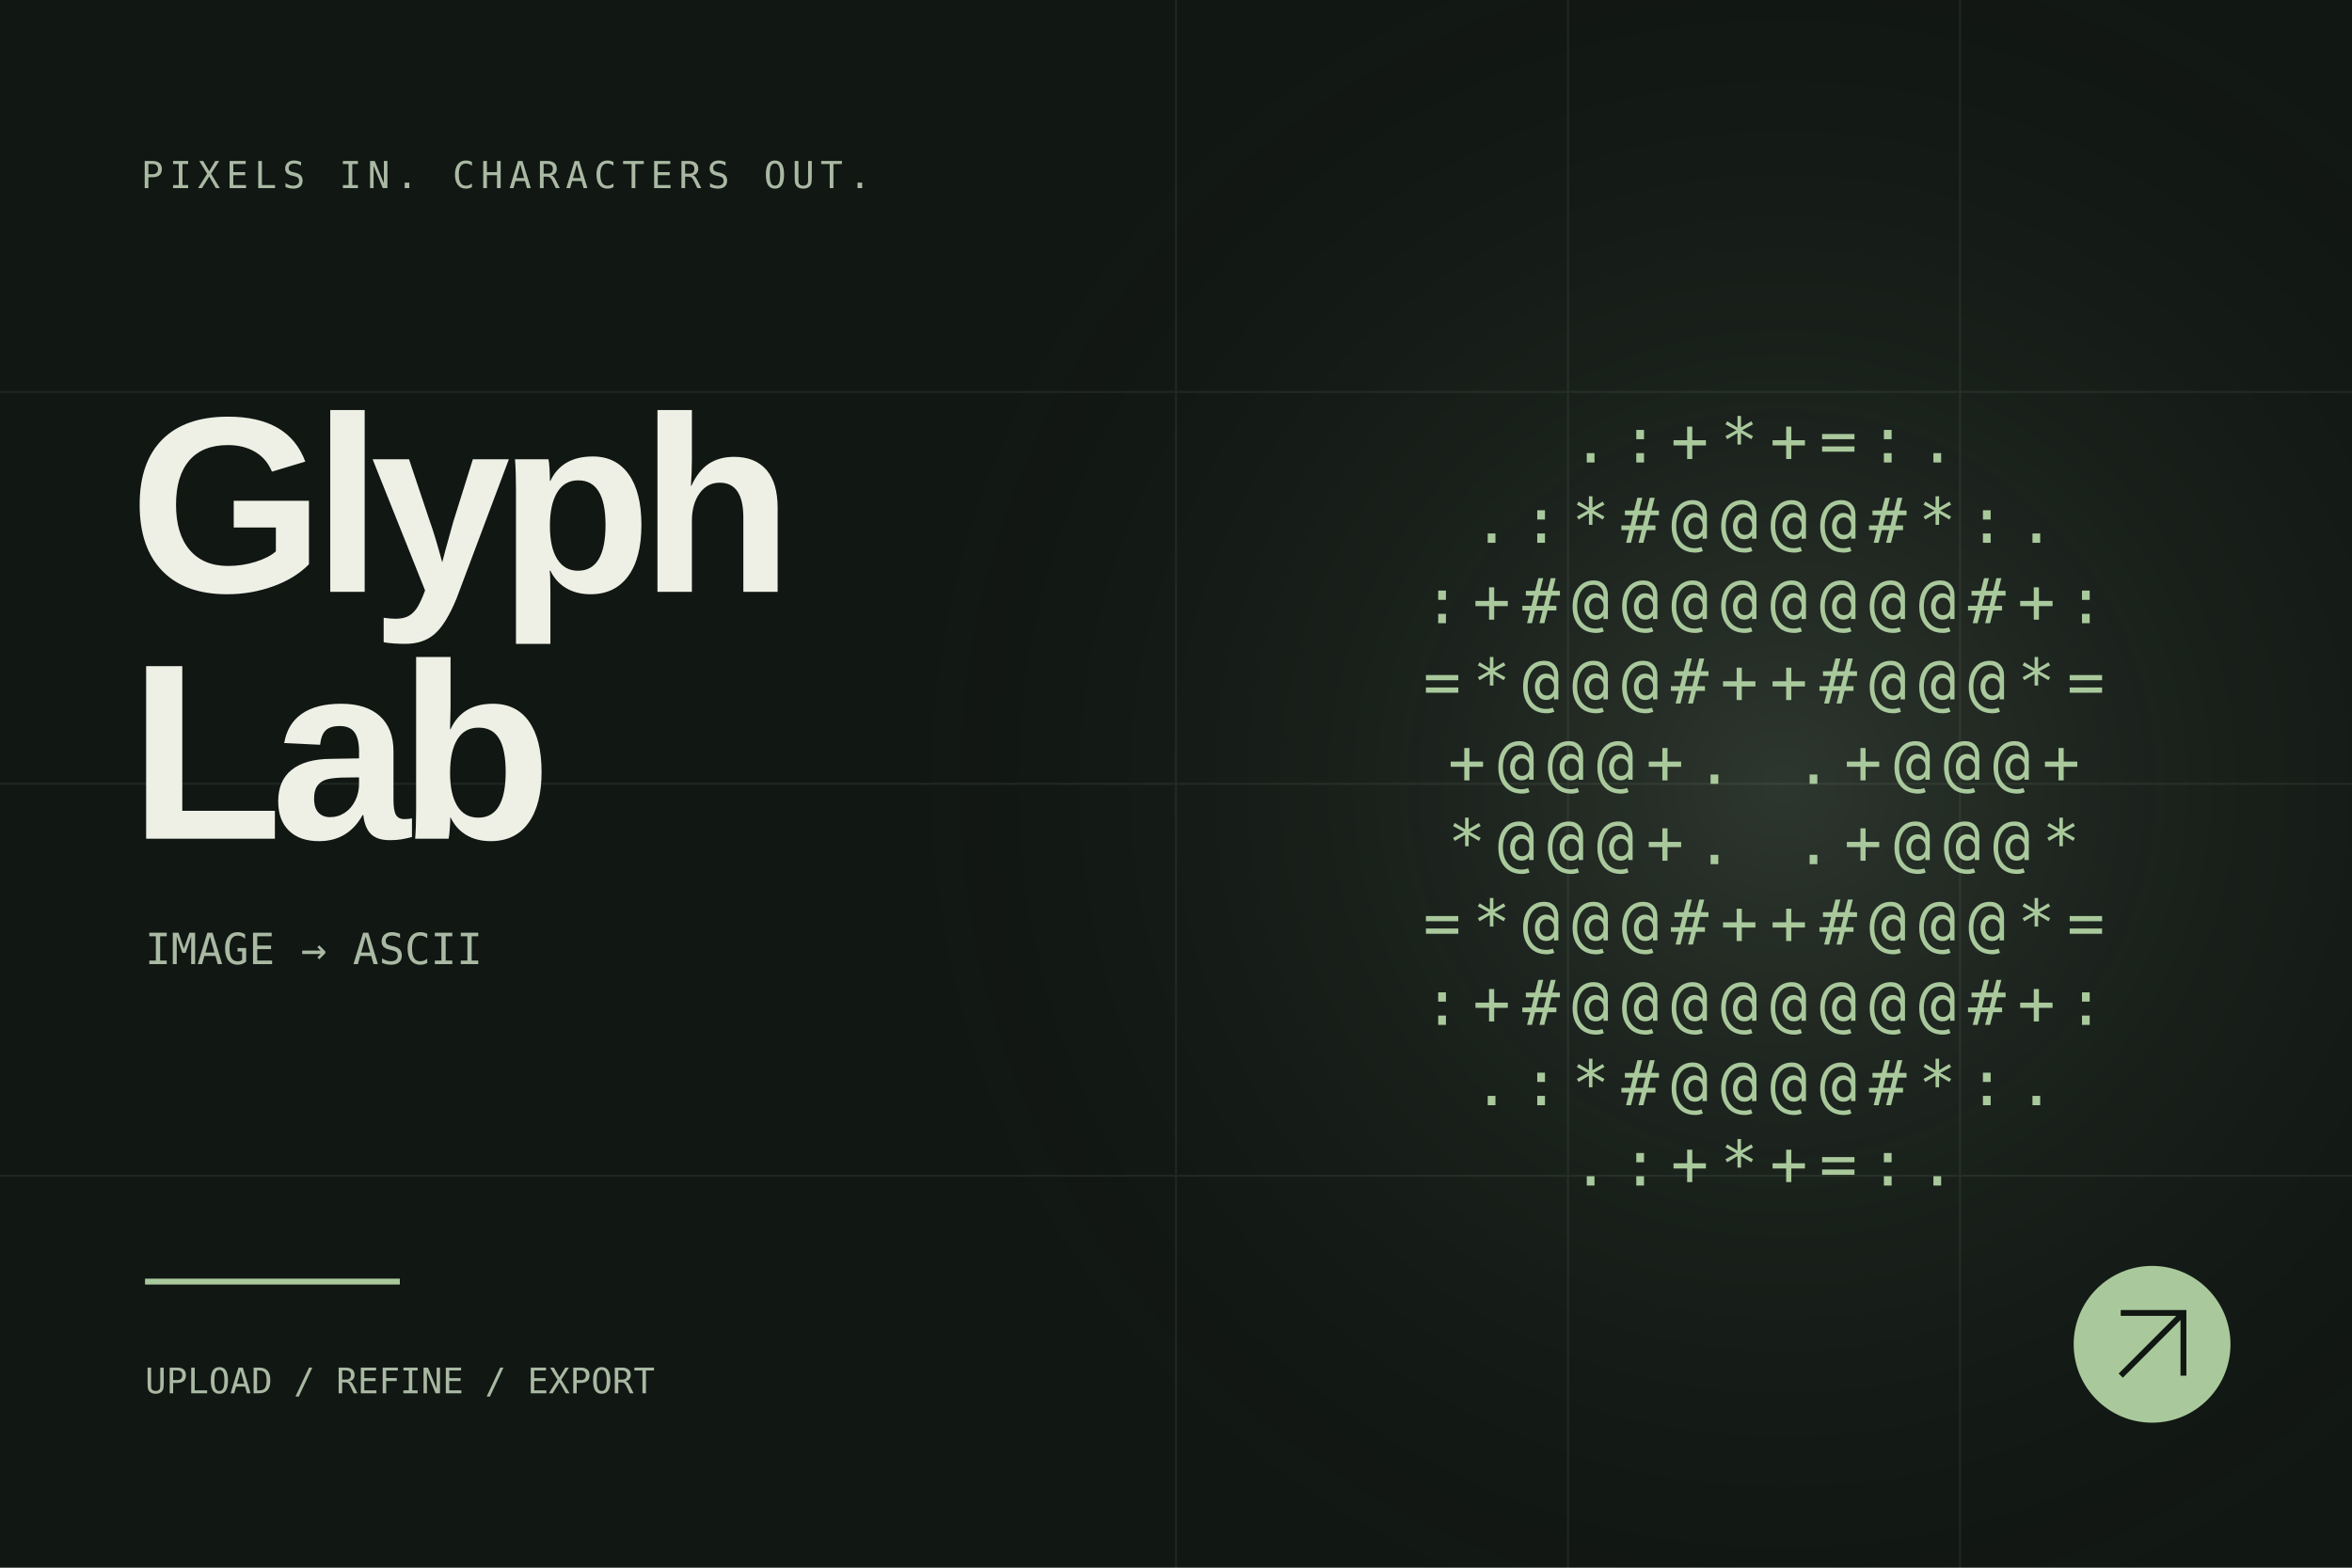
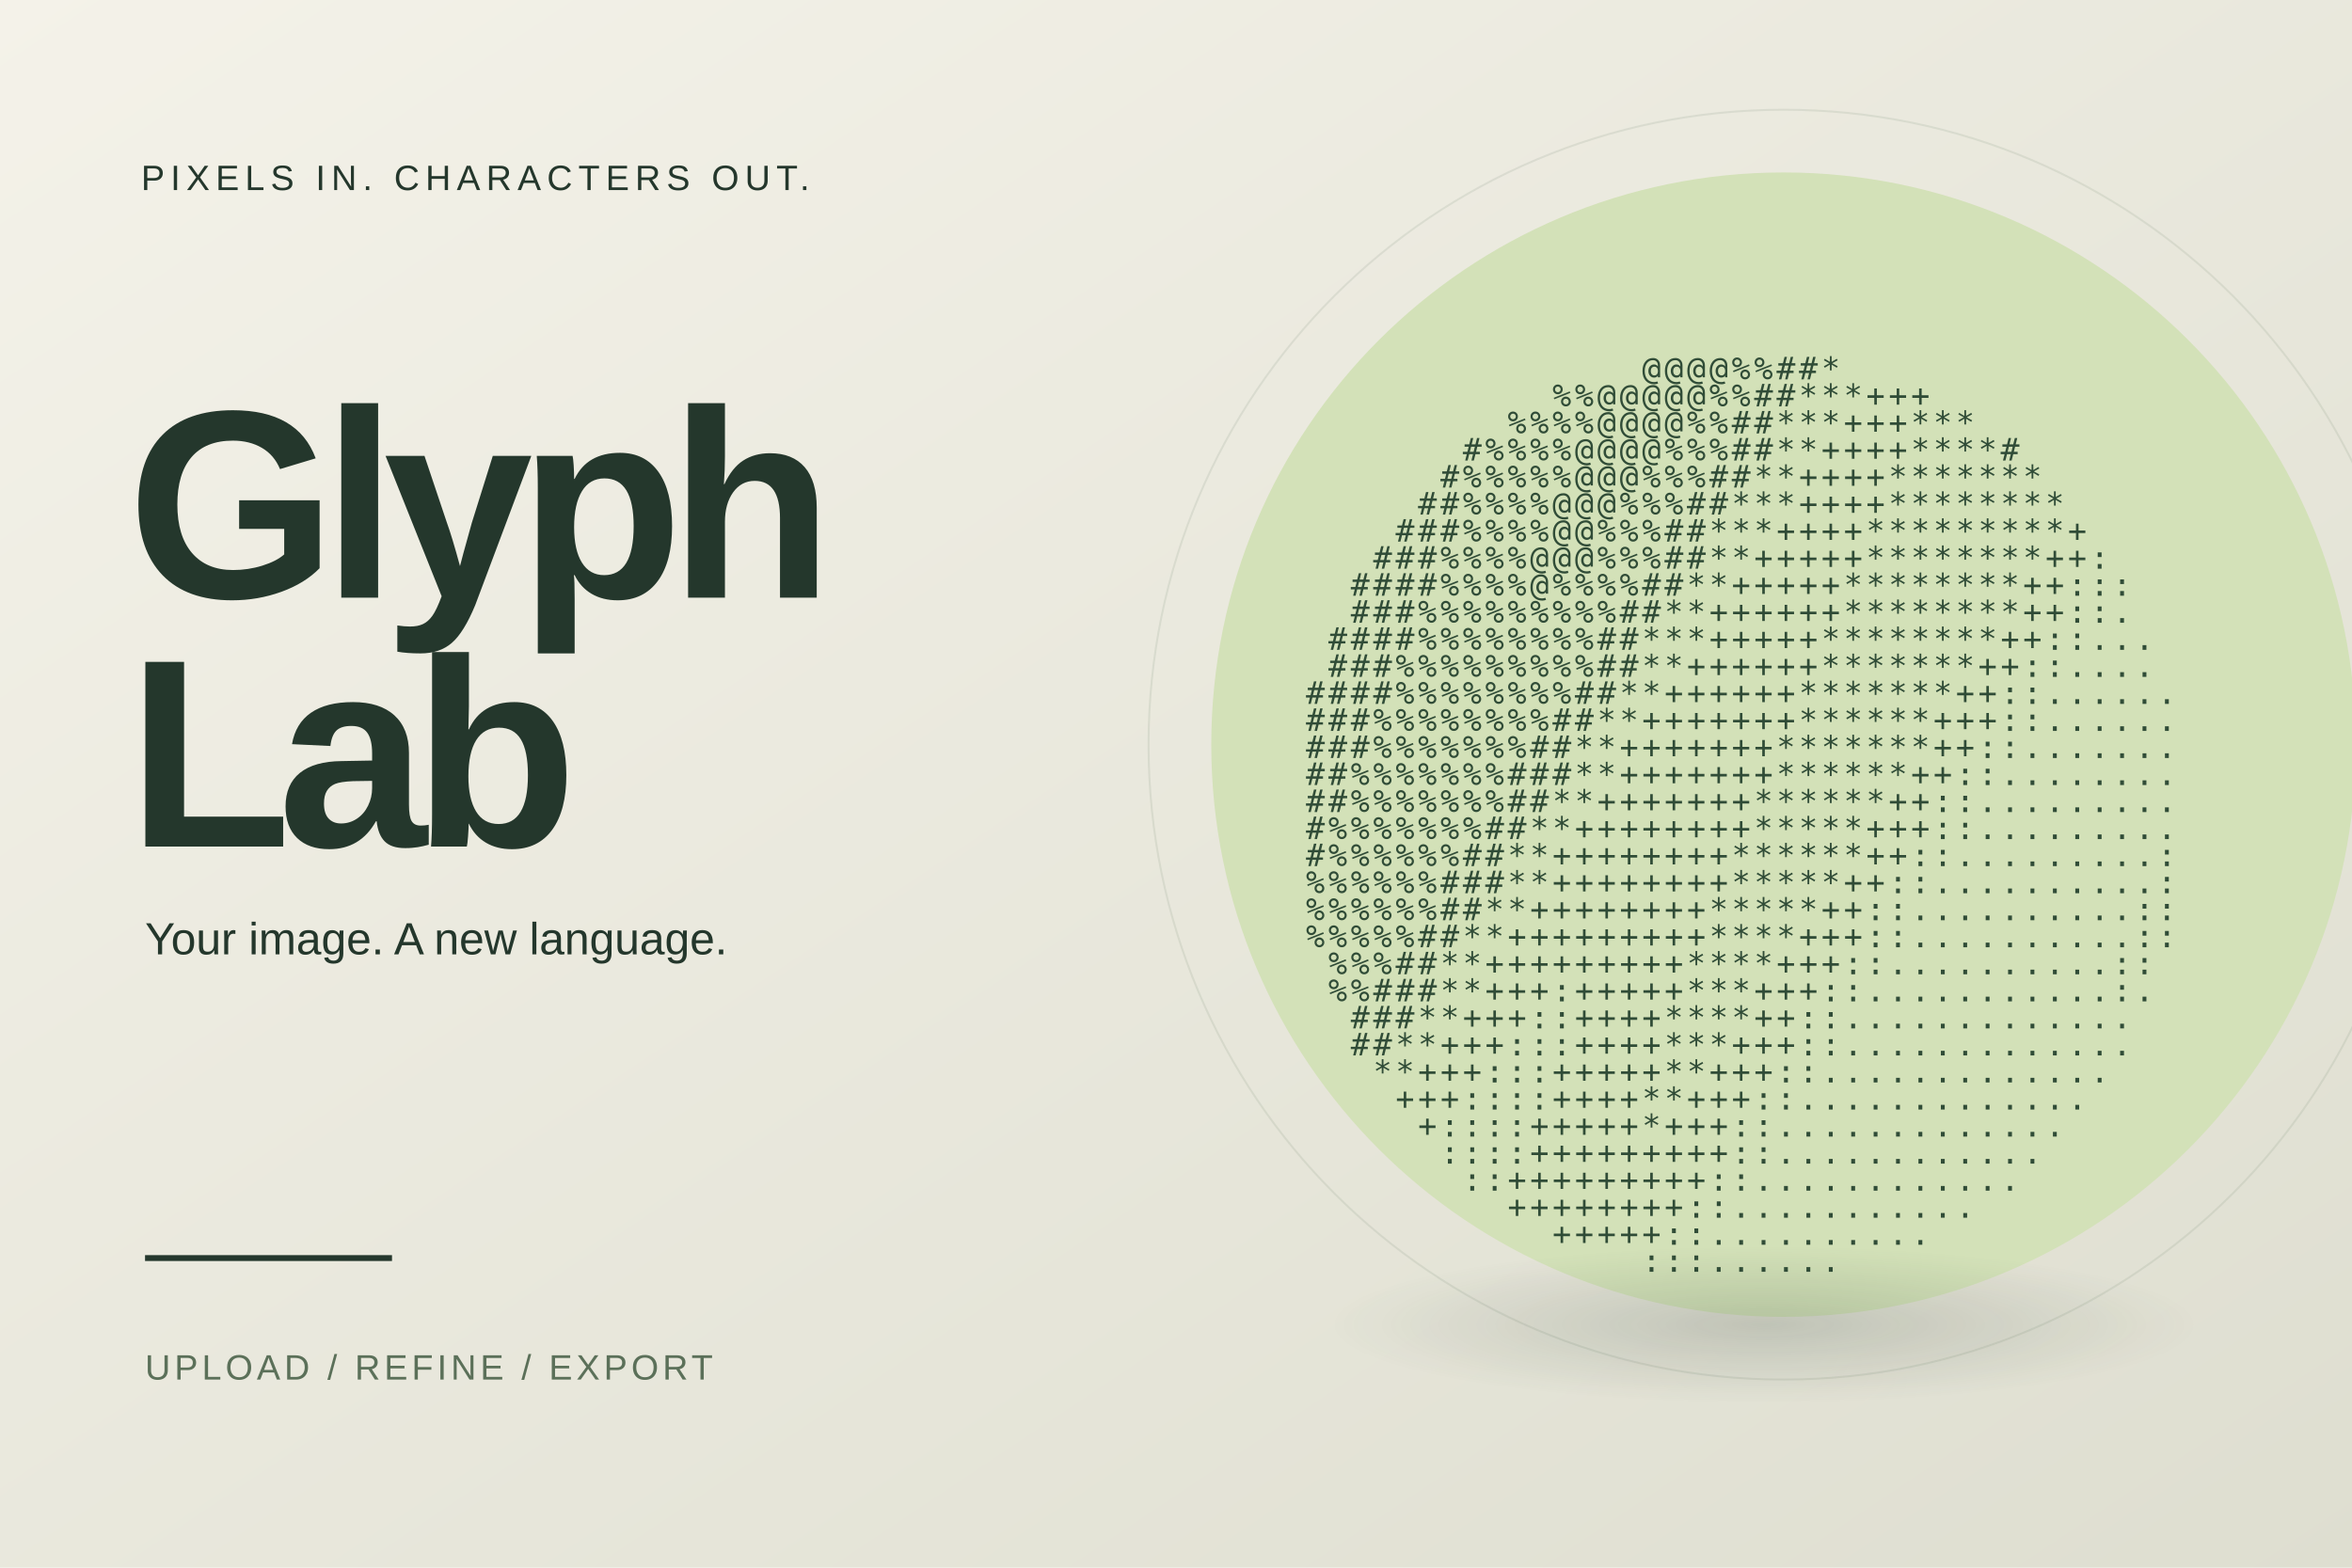
<svg xmlns="http://www.w3.org/2000/svg" width="1200" height="800" viewBox="0 0 1200 800">
  <defs>
-     <radialGradient id="glow">
-       <stop stop-color="#afc7ab" stop-opacity=".18" />
-       <stop offset="1" stop-color="#111713" stop-opacity="0" />
+     <linearGradient id="paper" x2="1" y2="1">
+       <stop stop-color="#f4f2e9" />
+       <stop offset="1" stop-color="#deded0" />
+     </linearGradient>
+     <radialGradient id="shadow">
+       <stop stop-color="#24372c" stop-opacity=".18" />
+       <stop offset="1" stop-color="#24372c" stop-opacity="0" />
    </radialGradient>
  </defs>
-   <rect width="1200" height="800" fill="#111713" />
-   <circle cx="910" cy="400" r="480" fill="url(#glow)" />
-   <g stroke="#a6b99d" stroke-opacity=".1">
-     <path d="M600 0v800M800 0v800M1000 0v800M0 200h1200M0 400h1200M0 600h1200" />
+   <rect width="1200" height="800" fill="url(#paper)" />
+   <circle cx="910" cy="380" r="292" fill="#d3e1b8" />
+   <circle cx="910" cy="380" r="324" fill="none" stroke="#5b7059" stroke-opacity=".12" />
+   <g font-family="Arial,sans-serif" fill="#24372c">
+     <text x="72" y="97" font-size="18" letter-spacing="3">PIXELS IN. CHARACTERS OUT.</text>
+     <text x="65" y="305" font-size="137" font-weight="700" letter-spacing="-7">Glyph</text>
+     <text x="65" y="432" font-size="137" font-weight="700" letter-spacing="-7">Lab</text>
+     <text x="74" y="487" font-size="23">Your image. A new language.</text>
  </g>
-   <text x="72" y="96" fill="#a9b9a3" font-family="monospace" font-size="19" letter-spacing="3">PIXELS IN. CHARACTERS OUT.</text>
-   <g font-family="monospace" font-size="32" fill="#a9c99c" text-anchor="middle" letter-spacing="6">
-     <text x="900" y="236">.:+*+=:.</text>
-     <text x="900" y="277">.:*#@@@@#*:.</text>
-     <text x="900" y="318">:+#@@@@@@@@#+:</text>
-     <text x="900" y="359">=*@@@#++#@@@*=</text>
-     <text x="900" y="400">+@@@+.  .+@@@+</text>
-     <text x="900" y="441">*@@@+.  .+@@@*</text>
-     <text x="900" y="482">=*@@@#++#@@@*=</text>
-     <text x="900" y="523">:+#@@@@@@@@#+:</text>
-     <text x="900" y="564">.:*#@@@@#*:.</text>
-     <text x="900" y="605">.:+*+=:.</text>
+   <ellipse cx="900" cy="676" rx="220" ry="40" fill="url(#shadow)" />
+   <g fill="#304c37" font-family="monospace" font-size="16" letter-spacing="1.8">
+     <text x="632" y="166" xml:space="preserve">                                             </text>
+     <text x="632" y="179.8" xml:space="preserve">                                             </text>
+     <text x="632" y="193.6" xml:space="preserve">                  @@@@%%##*                  </text>
+     <text x="632" y="207.4" xml:space="preserve">              %%@@@@@%%##***+++              </text>
+     <text x="632" y="221.2" xml:space="preserve">            %%%%@@@@%%##***+++***            </text>
+     <text x="632" y="235" xml:space="preserve">          #%%%%@@@@%%%##**++++****#          </text>
+     <text x="632" y="248.8" xml:space="preserve">         #%%%%%@@@%%%##**++++*******         </text>
+     <text x="632" y="262.6" xml:space="preserve">        ##%%%%@@@%%%##***++++********        </text>
+     <text x="632" y="276.4" xml:space="preserve">       ###%%%%@@%%%##***++++*********+       </text>
+     <text x="632" y="290.2" xml:space="preserve">      ###%%%%@@@%%%##**+++++********++:      </text>
+     <text x="632" y="304" xml:space="preserve">     ####%%%%@%%%%##**+++++********++:::     </text>
+     <text x="632" y="317.8" xml:space="preserve">     ###%%%%%%%%%##**++++++********++::.     </text>
+     <text x="632" y="331.6" xml:space="preserve">    ####%%%%%%%%##***+++++********++::...    </text>
+     <text x="632" y="345.4" xml:space="preserve">    ###%%%%%%%%%##**++++++*******++::....    </text>
+     <text x="632" y="359.2" xml:space="preserve">   ####%%%%%%%%##**++++++*******++::......   </text>
+     <text x="632" y="373" xml:space="preserve">   ###%%%%%%%%##**+++++++******+++::......   </text>
+     <text x="632" y="386.8" xml:space="preserve">   ###%%%%%%%##**+++++++*******++::.......   </text>
+     <text x="632" y="400.6" xml:space="preserve">   ##%%%%%%%###**+++++++******++::........   </text>
+     <text x="632" y="414.4" xml:space="preserve">   ##%%%%%%%##**+++++++******++::.........   </text>
+     <text x="632" y="428.2" xml:space="preserve">   #%%%%%%%##**++++++++*****+++::.........   </text>
+     <text x="632" y="442" xml:space="preserve">   #%%%%%%##**++++++++******++::.........:   </text>
+     <text x="632" y="455.8" xml:space="preserve">   %%%%%%###**++++++++*****++::..........:   </text>
+     <text x="632" y="469.6" xml:space="preserve">   %%%%%%##**++++++++*****++::..........::   </text>
+     <text x="632" y="483.4" xml:space="preserve">   %%%%%##**+++++++++****+++::..........::   </text>
+     <text x="632" y="497.2" xml:space="preserve">    %%%##**+++++++++****+++::..........::    </text>
+     <text x="632" y="511" xml:space="preserve">    %%###**+++:+++++***+++::...........:.    </text>
+     <text x="632" y="524.8" xml:space="preserve">     ###**+++::++++****++::.............     </text>
+     <text x="632" y="538.6" xml:space="preserve">     ##**+++:::++++***+++::.............     </text>
+     <text x="632" y="552.4" xml:space="preserve">      **+++:::+++++**+++::.............      </text>
+     <text x="632" y="566.2" xml:space="preserve">       +++::::++++**+++::.............       </text>
+     <text x="632" y="580" xml:space="preserve">        +::::+++++*+++::.............        </text>
+     <text x="632" y="593.8" xml:space="preserve">         ::::+++++++++::............         </text>
+     <text x="632" y="607.6" xml:space="preserve">          ::+++++++++::............          </text>
+     <text x="632" y="621.4" xml:space="preserve">            ++++++++::...........            </text>
+     <text x="632" y="635.2" xml:space="preserve">              +++++::..........              </text>
+     <text x="632" y="649" xml:space="preserve">                  :::......                  </text>
+     <text x="632" y="662.8" xml:space="preserve">                                             </text>
+     <text x="632" y="676.6" xml:space="preserve">                                             </text>
  </g>
-   <g fill="#eef0e6" font-family="Arial,sans-serif" font-weight="700" font-size="128" letter-spacing="-6">
-     <text x="66" y="302">Glyph</text>
-     <text x="66" y="428">Lab</text>
-   </g>
-   <text x="74" y="492" fill="#a9b9a3" font-family="monospace" font-size="22">IMAGE → ASCII</text>
-   <path d="M74 654h130" stroke="#a9c99c" stroke-width="3" />
-   <text x="74" y="711" fill="#a9b9a3" font-family="monospace" font-size="18">UPLOAD / REFINE / EXPORT</text>
-   <circle cx="1098" cy="686" r="40" fill="#a9c99c" />
-   <path d="m1082 702 32-32m-32 0h32v32" fill="none" stroke="#111713" stroke-width="3" />
+   <path d="M74 642h126" stroke="#24372c" stroke-width="3" />
+   <text x="74" y="704" fill="#5b7059" font-family="Arial,sans-serif" font-size="18" letter-spacing="2">UPLOAD / REFINE / EXPORT</text>
</svg>
